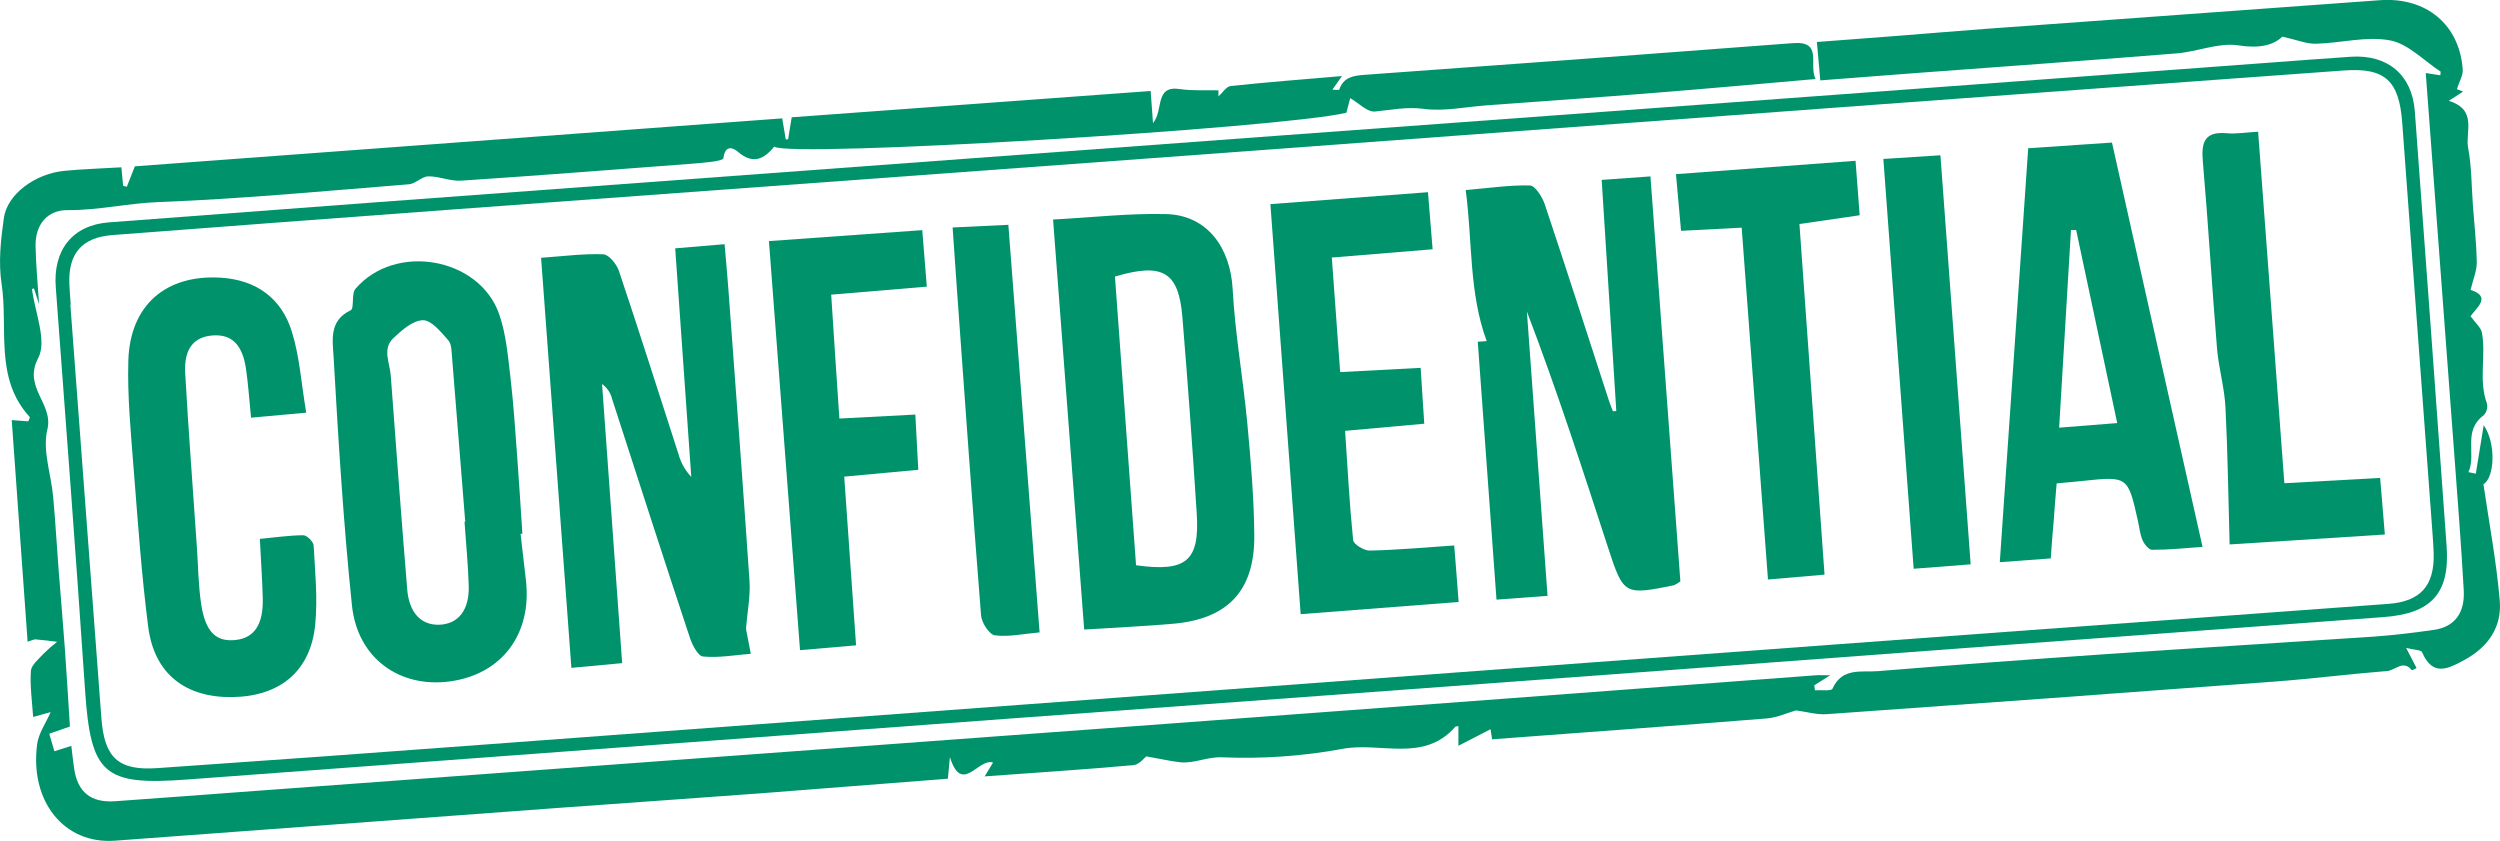
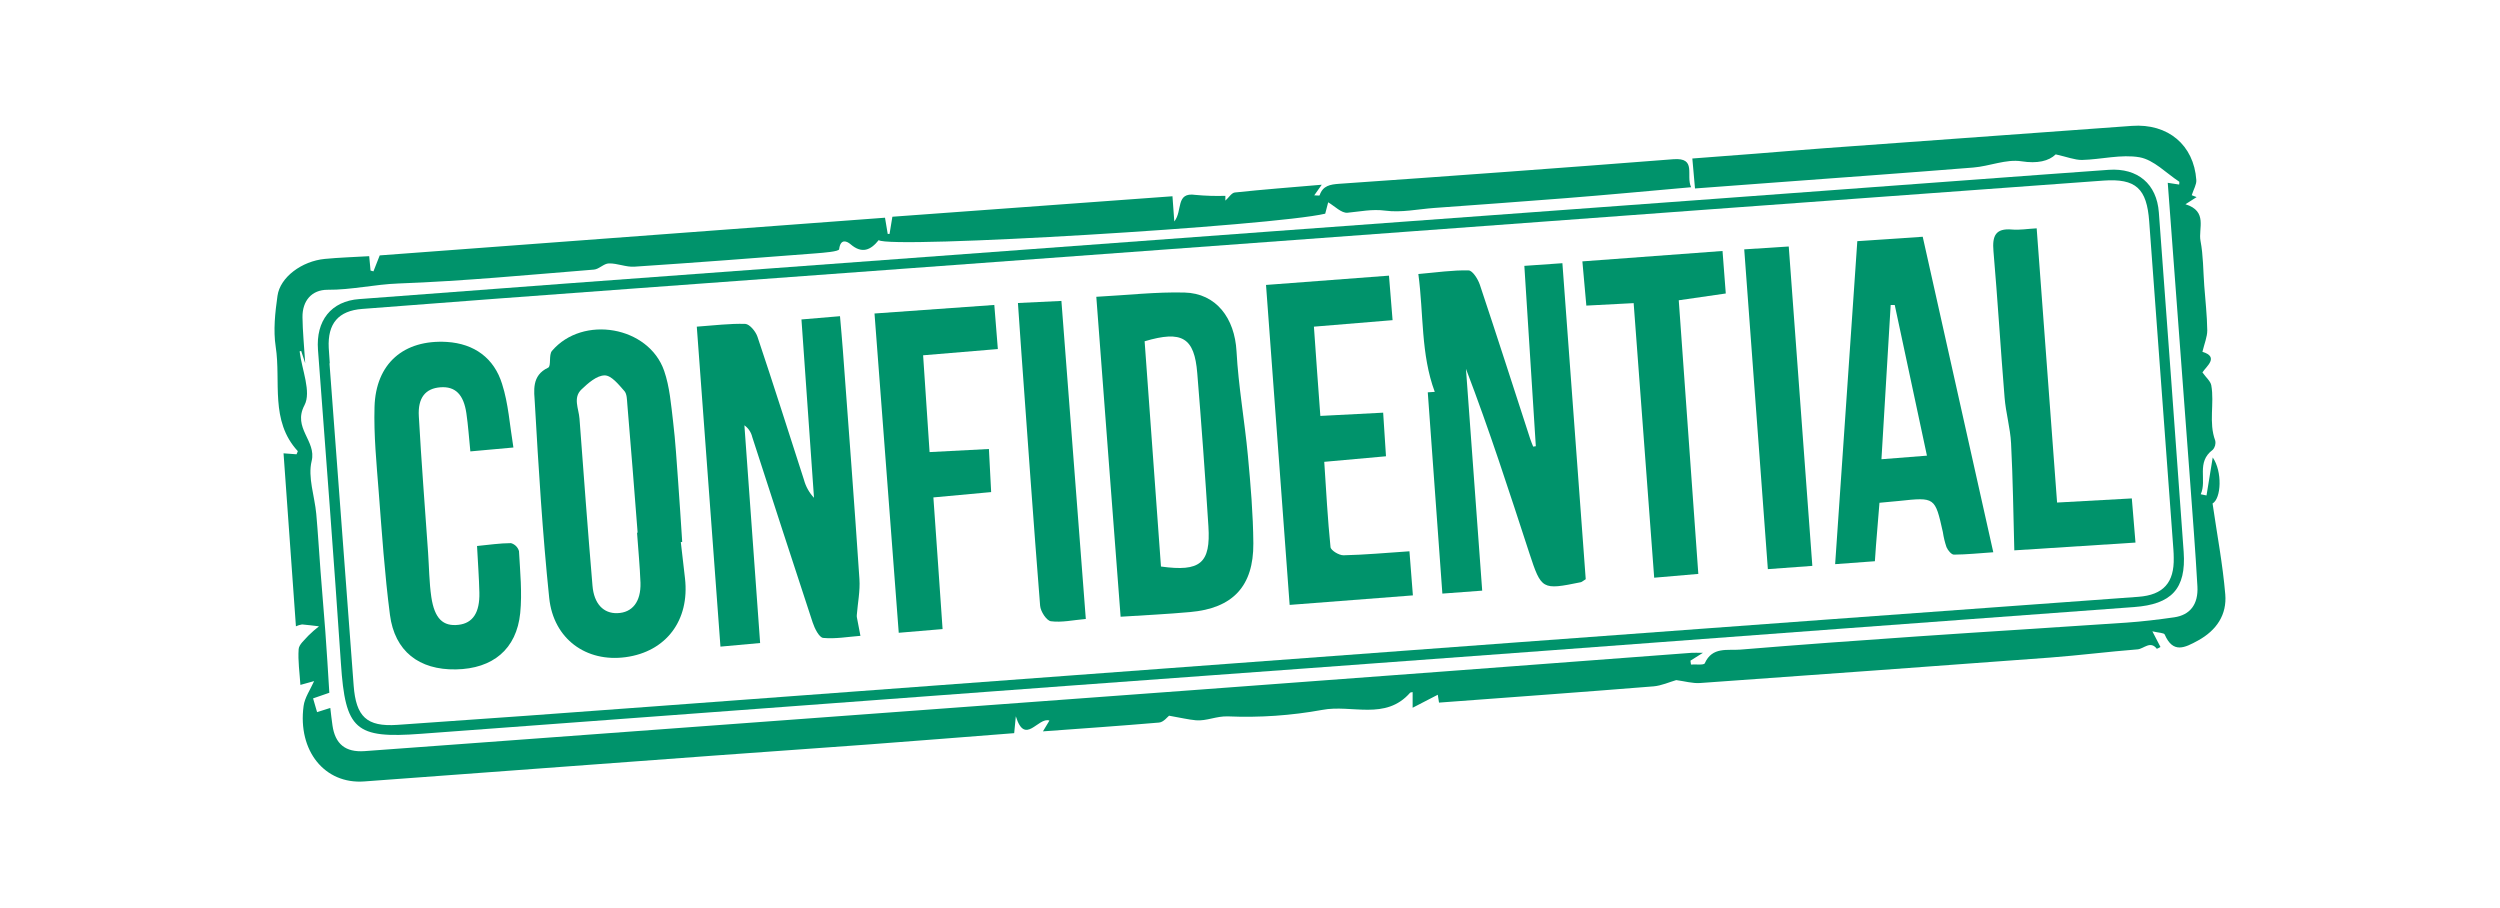
- <svg xmlns="http://www.w3.org/2000/svg" id="Layer_1" data-name="Layer 1" viewBox="0 0 855.6 287.76">
+ <svg xmlns="http://www.w3.org/2000/svg" id="Layer_1" data-name="Layer 1" viewBox="0 0 769.38 279.17">
  <defs>
    <style>.cls-1{fill:#00936b;}</style>
  </defs>
-   <path class="cls-1" d="M504.5,309.35c-.61.45-2.4,2.83-4.38,3-16.76,1.5-33.56,2.59-50.93,3.85l2.87-4.73c-5-1.71-10.69,11.25-14.76-1.87-.28,3-.47,5-.7,7.4-21.48,1.67-42.8,3.37-64.14,5-22.61,1.69-45.23,3.23-67.84,4.89q-76.56,5.64-153.14,11.32c-17.28,1.26-29.19-13.41-26.56-33.09.49-3.67,2.94-7.08,4.62-10.92l-6,1.67c-.34-5.31-1.13-10.56-.77-15.72.14-2.08,2.67-4.09,4.34-5.94a53.42,53.42,0,0,1,4.65-4.08c-2.48-.29-5-.63-7.43-.82-.63,0-1.3.38-2.68.82-1.82-25.35-3.61-50.28-5.44-75.87l5.66.43c.23-.64.66-1.32.51-1.48-12.22-13.31-7.29-30.35-9.65-45.73-1.11-7.26-.25-15,.79-22.37,1.15-8.17,10.7-15.2,20.75-16.16,6.27-.6,12.58-.79,19.47-1.2.21,2.2.4,4.26.6,6.32l1.26.34c.89-2.26,1.78-4.52,2.75-7L379.91,91l1.2,7.18.8,0c.37-2.28.75-4.56,1.24-7.55l122.85-9c.3,4.14.5,6.94.8,11,3.76-4.6.42-13,9.27-11.65,4.3.64,8.75.31,13.14.42l0,2.1c1.38-1.24,2.66-3.4,4.15-3.56,12.19-1.31,24.41-2.25,38.11-3.42l-3.28,4.66c1,0,2.27.19,2.34,0,1.46-4.22,4.64-4.79,8.65-5.08q73.32-5.25,146.61-10.85c10.38-.79,5.34,7.12,7.75,12.29-19,1.65-37.15,3.3-55.3,4.75-19.14,1.53-38.3,2.87-57.45,4.27-7.15.53-14.45,2.12-21.41,1.18-5.88-.78-11.07.4-16.61.92-2.63.25-5.58-2.91-8.48-4.58-.12.46-.72,2.75-1.3,5-22.42,5.32-190.89,15.53-195.84,11.59-3.46,4.35-7.32,6.16-12.38,1.79-1.68-1.46-4.4-2.51-5,2.2-.13,1-6.74,1.54-10.4,1.83-26.45,2-52.91,4.08-79.39,5.83-3.68.24-7.47-1.53-11.19-1.47-2.2,0-4.32,2.52-6.57,2.7-28.53,2.28-57,5-85.64,6.09-10.51.38-20.68,2.85-31.21,2.76-6.9-.06-11,4.81-11,12,.07,6.27.72,12.54,1.2,20.22l-1.74-5.4-.69.17c1,8,5.23,17.77,2.13,23.65-5.32,10.06,5.33,15.55,3.14,24.46-1.75,7.12,1.32,15.39,2,23.17.76,8.35,1.23,16.74,1.87,25.1.68,8.82,1.47,17.63,2.1,26.45s1.16,17.62,1.75,26.92l-7.07,2.46c.55,1.88,1.1,3.77,1.75,6l5.8-1.83c.33,2.7.59,5.19.95,7.67,1.18,8.16,5.72,11.85,14.06,11.26,16.38-1.16,32.75-2.4,49.12-3.61q158.31-11.65,316.64-23.32,108.1-8,216.2-16.17c1.25-.1,2.51,0,5,0l-5.46,3.43c.08.57.15,1.13.23,1.7,2.09-.15,5.64.36,6-.55,3.31-7.37,10-5.54,15.58-6,25.85-2.13,51.71-4,77.59-5.79,30.55-2.1,61.13-3.95,91.69-6,7-.48,14-1.34,21-2.34s10.62-5.74,10.18-13.54c-.89-15.9-2.14-31.77-3.32-47.64-3.19-42.91-6.41-85.81-9.68-129.38l5,.77c0-.81.16-1.21.06-1.27-5.73-3.75-11.1-9.54-17.32-10.69-8.08-1.5-16.84.95-25.33,1.16-3.23.08-6.5-1.32-11.5-2.44-3,3-8.05,4.12-15,3-6.73-1.05-14,2.17-21.14,2.74-29.92,2.41-59.87,4.54-89.81,6.77L735.18,78c-.39-4.29-.73-8.17-1.17-13.14,9.56-.72,18.77-1.41,28-2.13,10-.78,20-1.64,30-2.38q67.4-4.93,134.78-9.8C942.64,49.45,954,59,955.05,74.34c.13,1.93-1.16,4-2,6.67l2.13.82L950.28,85c9.9,3.07,5.58,10.65,6.61,16.05,1.21,6.42,1.15,13.07,1.63,19.62s1.23,13.11,1.33,19.66c0,2.88-1.26,5.77-2.12,9.39,7.41,2.27,1.78,6.31,0,9,1.67,2.35,3.56,3.86,3.89,5.66,1.46,8-1.23,16.26,1.72,24.21a4.47,4.47,0,0,1-1.1,4c-7.35,5.46-2.4,13.25-5.24,19.49l2.52.52L962.22,196c4.31,6.17,3.75,18-.09,20.2,2,13.56,4.46,26.64,5.59,39.83.75,8.91-3.8,15.79-12,20.27-5.82,3.19-10.95,5.81-14.6-2.61-.35-.81-2.66-.76-5.44-1.45,1.7,3.26,2.62,5,3.56,6.87a9.52,9.52,0,0,1-1.59.78c-2.9-3.72-5.68,0-8.42.25-12.81,1-25.58,2.64-38.39,3.6q-76.73,5.76-153.48,11.17c-3.36.24-6.81-.81-10.5-1.29-3,.84-6.44,2.46-10,2.75-31.22,2.51-62.45,4.78-94,7.14-.28-1.74-.51-3.23-.54-3.45l-11,5.67V299c-.62.13-.94.09-1.06.23-10.83,12.39-25.72,5.09-38.56,7.55a184.76,184.76,0,0,1-41.28,2.89c-5.13-.19-9.34,2.1-14.06,1.72C513,311.06,509.63,310.24,504.5,309.35Z" transform="translate(-112.2 -50.49)" />
-   <path class="cls-1" d="M888,72c9.58-.7,19.15-1.45,28.73-2.09,12.64-.84,21,6.19,21.92,18.69q5.53,74.46,10.89,148.93c1.14,16.22-5.41,23-21.71,24.16Q800,271.08,672.29,280.65q-106.21,7.86-212.43,15.61-141.75,10.46-283.48,21c-28.81,2.17-33.13-1.71-35.09-30.82-3.08-45.89-6.6-91.74-10-137.59-1-12.71,5.63-21.3,18.17-22.26q90.32-6.85,180.66-13.46Q440.44,105,550.8,96.84q96.39-7.09,192.78-14.16Q815.78,77.37,888,72ZM136.41,154.79h-.13q5.31,70.68,10.61,141.36c1,13.62,5.72,18.15,19.13,17.22q56.34-3.88,112.66-8.11,189.38-14,378.75-28.1,136.07-10.07,272.15-20c11-.81,15.79-6.19,15.52-17.19-.05-2.27-.23-4.54-.39-6.81q-5.21-70.31-10.37-140.62c-1.05-14.44-5.82-19-20.12-17.92q-85.82,6.22-171.61,12.54Q623.15,96,503.71,104.82q-117.94,8.69-235.88,17.31-58.59,4.32-117.17,8.81c-10.53.81-15.23,6.42-14.71,17.05C136.06,150.26,136.25,152.52,136.41,154.79Z" transform="translate(-112.2 -50.49)" />
-   <path class="cls-1" d="M297.38,138.71c7.79-.54,14.55-1.46,21.27-1.19,1.89.07,4.56,3.31,5.34,5.61,7,20.82,13.61,41.75,20.38,62.64a18.39,18.39,0,0,0,4.41,7.94c-1.81-25.7-3.62-51.41-5.5-78.23l16.9-1.42c.46,5.42.91,10.13,1.26,14.86,2.47,33.47,5,66.93,7.27,100.42.35,5.23-.74,10.55-1.16,15.83a3.22,3.22,0,0,0,0,.76q.8,4.15,1.6,8.31c-5.46.43-11,1.46-16.33.93C351,275,349,271,348.19,268.4c-9-27.09-17.7-54.24-26.51-81.37a8.76,8.76,0,0,0-3.43-5.11c2.27,31.56,4.55,63.11,6.88,95.52l-17.38,1.62C304.29,232.24,300.86,185.87,297.38,138.71Z" transform="translate(-112.2 -50.49)" />
-   <path class="cls-1" d="M665.36,191.15c-1.66-26.1-3.32-52.21-5-79.09l16.69-1.2q5.19,70.17,10.24,138.6a11.52,11.52,0,0,1-2.18,1.32c-17,3.46-17.27,3.36-22.57-12.88-8.81-27-17.53-54-27.78-80.78,2.33,32,4.66,64.09,7.07,97.29l-17.47,1.3c-2.16-29.81-4.28-59-6.41-88.27l3.06-.21c-6.14-16.62-4.82-34-7.19-51.69,8-.69,15-1.75,22-1.58,1.74.05,4.12,3.8,5,6.27,7.53,22.5,14.77,45.09,22.11,67.66.38,1.14.86,2.24,1.29,3.36Z" transform="translate(-112.2 -50.49)" />
-   <path class="cls-1" d="M483.25,265.94c-3.57-46.95-7.08-93.21-10.65-140.32,13.64-.73,26.19-2.18,38.69-1.86,13.92.34,22,11.27,22.78,25.75.83,15.3,3.57,30.48,5,45.75,1.2,12.82,2.3,25.7,2.4,38.55.13,18.85-9.05,28.5-27.72,30.15C503.75,264.84,493.72,265.27,483.25,265.94Zm17.7-22c17.29,2.4,21.85-1.47,20.82-17.66q-2.14-33.6-4.9-67.14c-1.26-15.58-6.61-18.89-23.09-14C496.17,178,498.57,211,501,243.92Z" transform="translate(-112.2 -50.49)" />
-   <path class="cls-1" d="M290.36,233.21q.93,8,1.84,15.93c2.09,18.38-8.26,32.13-26,34.55-17.24,2.34-31.67-7.9-33.55-26-2.94-28.35-4.67-56.84-6.3-85.3-.31-5.38-1.58-12.22,5.83-15.69,1.37-.64.19-5.62,1.66-7.34,13.53-15.88,42.46-10.87,49.23,8.74,2.42,7,3,14.72,3.9,22.18,1,8.76,1.57,17.6,2.23,26.4s1.19,17.63,1.78,26.45Zm-19.19-4.16h.25q-2.24-28.15-4.51-56.31c-.17-2-.14-4.52-1.3-5.81-2.5-2.79-5.74-6.88-8.64-6.85-3.45.05-7.27,3.41-10.16,6.15-3.85,3.65-1.2,8.46-.88,12.76,1.82,24.42,3.63,48.84,5.64,73.25.65,8,4.81,12.24,10.9,12.06,6.55-.2,10.4-5,10.15-13.32C272.41,243.65,271.67,236.36,271.17,229.05Z" transform="translate(-112.2 -50.49)" />
-   <path class="cls-1" d="M814.05,241.6l-17.44,1.29c3.25-47.35,6.45-94.06,9.72-141.67L835,99.28c10.36,46.3,20.5,91.68,31,138.38-6.06.43-11.66,1-17.26,1-1.12,0-2.68-1.9-3.26-3.27-.89-2.05-1.09-4.39-1.59-6.6-3.44-15.36-3.44-15.36-19.26-13.67-2.73.29-5.46.51-8.56.8-.35,4.25-.72,8.48-1,12.72C814.68,232.69,814.4,236.69,814.05,241.6Zm8.69-112.39-1.77,0c-1.33,22.24-2.66,44.47-4.05,67.64l19.88-1.57C831.92,172.4,827.33,150.8,822.74,129.21Z" transform="translate(-112.2 -50.49)" />
-   <path class="cls-1" d="M217,191.72l-18.88,1.72c-.6-5.92-.95-11.35-1.73-16.72-1.22-8.32-4.92-11.89-11.36-11.43s-9.92,4.51-9.45,12.86c1.11,19.88,2.66,39.73,4,59.59.46,6.53.49,13.13,1.48,19.57,1.46,9.55,5.18,13,11.92,12.19,6.26-.73,9.35-5.32,9.15-14.13-.16-6.55-.65-13.08-1-20.45,5.06-.48,10-1.22,14.88-1.25,1.22,0,3.46,2.22,3.53,3.52.49,9,1.43,18.2.53,27.15-1.59,15.85-12,24.43-28.22,24.72s-26.83-8-28.91-23.92c-2.33-18-3.55-36.1-5-54.18-.95-12.33-2.17-24.72-1.82-37,.54-19.06,12.88-29.62,31.72-28.43,12.11.77,20.73,7.07,24.23,18.43C214.75,172.47,215.3,181.66,217,191.72Z" transform="translate(-112.2 -50.49)" />
-   <path class="cls-1" d="M570.86,177.84l27.54-1.46c.42,6.41.8,12.28,1.24,19.12l-27.09,2.44c.86,12.83,1.5,25.15,2.75,37.4.15,1.44,3.73,3.62,5.68,3.58,9.29-.2,18.57-1.06,28.91-1.75.51,6.43,1,12.31,1.51,19.34l-54.06,4.17c-3.47-47.07-6.88-93.25-10.36-140.33l53.93-4.08c.53,6.49,1,12.57,1.59,19.53L568,138.63C569,152.1,569.9,164.76,570.86,177.84Z" transform="translate(-112.2 -50.49)" />
-   <path class="cls-1" d="M399.47,193.73l26-1.36c.32,6.18.63,12.07,1,18.9l-25.34,2.34c1.38,19.65,2.7,38.45,4.05,57.74L386,273c-3.52-46.27-7.05-92.78-10.64-140l52.48-3.75c.55,6.89,1,12.82,1.55,19.34l-32.72,2.74C397.56,165.35,398.49,179.21,399.47,193.73Z" transform="translate(-112.2 -50.49)" />
-   <path class="cls-1" d="M736.63,247.16l-19.36,1.66c-3-40.25-6-79.91-9-120.42l-20.75,1.09c-.57-6.41-1.12-12.52-1.74-19.4l61.46-4.57c.52,6.73,1,12.69,1.42,18.64l-20.62,3C730.87,166.69,733.71,206.31,736.63,247.16Z" transform="translate(-112.2 -50.49)" />
-   <path class="cls-1" d="M894,215.87l32.78-1.82c.52,6.22,1,12.33,1.61,19.37l-53.13,3.4c-.44-15.76-.63-31.37-1.42-46.94-.34-6.75-2.33-13.41-2.89-20.16-1.76-21.38-3-42.8-4.87-64.16-.57-6.58.79-10.14,8.2-9.47,3.19.29,6.45-.28,10.74-.52C888,135.67,890.94,175.31,894,215.87Z" transform="translate(-112.2 -50.49)" />
-   <path class="cls-1" d="M786.64,243.63l-19.51,1.51c-3.47-46.9-6.88-93.06-10.37-140.25l19.53-1.26C779.75,150.44,783.15,196.36,786.64,243.63Z" transform="translate(-112.2 -50.49)" />
-   <path class="cls-1" d="M438.22,128.34l19.08-.91c3.59,46.85,7.1,92.63,10.69,139.49-5.6.49-10.57,1.63-15.31,1-1.9-.25-4.53-4.3-4.72-6.78-2.95-37-5.55-74-8.22-111C439.23,143.12,438.76,136.14,438.22,128.34Z" transform="translate(-112.2 -50.49)" />
+   <path class="cls-1" d="M359.78,220.26c-.43.31-1.69,2-3.08,2.11-11.76,1-23.54,1.82-35.73,2.71.82-1.37,1.33-2.21,2-3.33-3.52-1.2-7.5,7.9-10.35-1.31-.2,2.1-.34,3.53-.5,5.19-15.07,1.17-30,2.37-45,3.49-15.86,1.18-31.73,2.26-47.6,3.43q-53.73,4-107.45,7.94c-12.13.89-20.49-9.41-18.64-23.22.34-2.58,2.06-5,3.24-7.66l-4.22,1.17c-.24-3.73-.79-7.41-.54-11,.1-1.46,1.88-2.87,3-4.17a37.25,37.25,0,0,1,3.26-2.86c-1.74-.2-3.47-.44-5.21-.58a7.2,7.2,0,0,0-1.89.58c-1.27-17.79-2.52-35.28-3.81-53.24l4,.3c.16-.45.46-.92.36-1-8.58-9.34-5.11-21.3-6.77-32.09-.78-5.1-.18-10.53.55-15.7.81-5.73,7.51-10.66,14.56-11.34,4.4-.42,8.83-.56,13.66-.84l.42,4.43.89.24c.62-1.59,1.25-3.17,1.93-4.91L272.36,67c.35,2.1.59,3.57.84,5l.56,0c.26-1.6.52-3.2.87-5.3l86.2-6.3c.21,2.91.35,4.87.56,7.75,2.64-3.23.29-9.1,6.5-8.17a74.44,74.44,0,0,0,9.22.29v1.47c1-.86,1.87-2.38,2.91-2.5,8.55-.91,17.13-1.57,26.75-2.39-1.21,1.7-1.69,2.39-2.31,3.27.72,0,1.6.13,1.65,0,1-3,3.25-3.36,6.07-3.56Q463.62,53,515,49c7.29-.56,3.75,5,5.44,8.62C507.13,58.8,494.41,60,481.67,61c-13.43,1.08-26.87,2-40.31,3-5,.37-10.14,1.48-15,.83-4.12-.55-7.77.28-11.66.64-1.84.18-3.91-2-5.95-3.21-.08.32-.5,1.93-.91,3.5-15.73,3.74-133.95,10.91-137.42,8.14-2.43,3.05-5.13,4.32-8.68,1.25-1.18-1-3.09-1.75-3.49,1.55-.09.72-4.73,1.08-7.3,1.28-18.56,1.44-37.13,2.86-55.7,4.09-2.59.18-5.25-1.07-7.86-1-1.54,0-3,1.77-4.61,1.9-20,1.6-40,3.54-60.09,4.27-7.37.26-14.51,2-21.9,1.94-4.85,0-7.75,3.37-7.7,8.43.05,4.4.5,8.79.84,14.18L92.69,108l-.48.13c.67,5.62,3.67,12.47,1.49,16.58-3.73,7.07,3.75,10.92,2.21,17.17-1.23,5,.92,10.8,1.42,16.26.53,5.86.86,11.74,1.31,17.61.48,6.19,1,12.37,1.48,18.56s.81,12.37,1.23,18.89l-5,1.73c.39,1.32.77,2.64,1.23,4.23l4.07-1.29c.23,1.9.41,3.65.67,5.39.83,5.73,4,8.31,9.86,7.9,11.49-.82,23-1.69,34.47-2.53q111.09-8.19,222.18-16.37,75.87-5.61,151.71-11.35c.88-.06,1.76,0,3.53,0l-3.83,2.41c.05.39.11.79.16,1.19,1.47-.11,4,.25,4.25-.39,2.32-5.17,7-3.88,10.93-4.2,18.13-1.5,36.28-2.81,54.44-4.06,21.44-1.48,42.9-2.77,64.34-4.24,4.93-.34,9.86-.94,14.75-1.64s7.46-4,7.15-9.51c-.63-11.15-1.51-22.29-2.33-33.43-2.24-30.1-4.51-60.2-6.8-90.78l3.52.54c0-.56.11-.85,0-.89-4-2.63-7.79-6.69-12.15-7.5-5.68-1-11.82.67-17.78.82-2.26,0-4.56-.93-8.07-1.72-2.12,2.07-5.65,2.89-10.53,2.13-4.72-.74-9.84,1.52-14.83,1.92-21,1.69-42,3.18-63,4.75L521.64,58c-.27-3-.51-5.74-.82-9.22l19.64-1.5c7-.55,14-1.15,21.07-1.67q47.28-3.47,94.57-6.87c11.12-.8,19.07,5.9,19.82,16.66.1,1.36-.8,2.78-1.41,4.68l1.5.58-3.43,2.2c6.94,2.15,3.92,7.47,4.63,11.26.86,4.5.81,9.17,1.15,13.77s.87,9.19.93,13.79c0,2-.88,4.05-1.49,6.59,5.2,1.59,1.25,4.43,0,6.33,1.17,1.65,2.5,2.71,2.73,4,1,5.6-.87,11.41,1.21,17a3.18,3.18,0,0,1-.78,2.84c-5.16,3.82-1.68,9.29-3.68,13.67l1.78.37c.64-3.93,1.28-7.86,1.91-11.7,3,4.32,2.64,12.6-.05,14.17,1.38,9.52,3.13,18.69,3.91,27.95.54,6.25-2.66,11.08-8.38,14.22-4.09,2.24-7.68,4.08-10.25-1.83-.24-.56-1.86-.53-3.81-1l2.5,4.82a6.79,6.79,0,0,1-1.12.56c-2-2.61-4,0-5.91.17-9,.71-17.94,1.85-26.93,2.53q-53.85,4-107.7,7.83c-2.36.17-4.78-.56-7.37-.9-2.07.59-4.52,1.72-7,1.93-21.9,1.76-43.82,3.35-66,5-.19-1.23-.36-2.27-.38-2.42l-7.74,4V213c-.44.09-.67.07-.75.16-7.6,8.7-18,3.57-27.06,5.31a130.66,130.66,0,0,1-29,2c-3.61-.13-6.56,1.47-9.87,1.2C365.71,221.46,363.38,220.88,359.78,220.26Z" />
+   <path class="cls-1" d="M628.85,53.72c6.72-.49,13.44-1,20.16-1.46,8.87-.6,14.73,4.34,15.38,13.11q3.89,52.25,7.64,104.5c.8,11.38-3.79,16.11-15.23,16.95q-89.65,6.59-179.29,13.3Q403,205.64,328.45,211.07,229,218.41,129.54,225.83c-20.22,1.52-23.25-1.2-24.62-21.64-2.17-32.19-4.64-64.36-7.06-96.54-.67-8.91,4-15,12.75-15.61Q174,87.23,237.38,82.59q77.44-5.75,154.89-11.45,67.64-5,135.27-9.93ZM101.49,111.81h-.09q3.72,49.59,7.44,99.18c.72,9.56,4,12.74,13.43,12.09q39.54-2.73,79.05-5.69,132.89-9.84,265.77-19.72,95.48-7.06,191-14c7.68-.57,11.07-4.35,10.88-12.06,0-1.6-.16-3.19-.27-4.78q-3.64-49.34-7.28-98.67c-.73-10.14-4.08-13.3-14.11-12.58q-60.22,4.37-120.42,8.8Q443,70.53,359.22,76.74q-82.75,6.11-165.51,12.15-41.11,3-82.22,6.18c-7.39.57-10.69,4.51-10.32,12C101.25,108.63,101.38,110.22,101.49,111.81Z" />
+   <path class="cls-1" d="M214.44,100.53c5.47-.39,10.21-1,14.92-.85,1.34.06,3.21,2.33,3.75,3.95,4.9,14.6,9.55,29.29,14.3,44a13.05,13.05,0,0,0,3.1,5.57c-1.27-18-2.54-36.07-3.86-54.89l11.86-1c.32,3.8.64,7.11.88,10.42,1.74,23.49,3.53,47,5.1,70.47.25,3.67-.52,7.4-.81,11.11a1.89,1.89,0,0,0,0,.53c.37,2,.74,3.89,1.12,5.84-3.83.29-7.7,1-11.46.64-1.24-.12-2.64-2.93-3.24-4.75-6.28-19-12.41-38.05-18.6-57.09a6.12,6.12,0,0,0-2.41-3.59c1.6,22.15,3.2,44.29,4.84,67L221.72,199C219.29,166.15,216.88,133.61,214.44,100.53Z" />
+   <path class="cls-1" d="M472.65,137.32c-1.17-18.32-2.33-36.64-3.53-55.5L480.83,81q3.63,49.24,7.18,97.25c-.94.59-1.21.87-1.53.93-11.91,2.43-12.11,2.36-15.84-9-6.18-18.92-12.29-37.87-19.49-56.68,1.64,22.49,3.27,45,5,68.27l-12.26.91c-1.51-20.92-3-41.36-4.49-61.94l2.15-.14c-4.32-11.66-3.39-23.87-5.05-36.27,5.64-.49,10.55-1.23,15.45-1.11,1.21,0,2.89,2.66,3.47,4.39,5.28,15.79,10.36,31.65,15.51,47.48.26.8.6,1.57.91,2.36Z" />
+   <path class="cls-1" d="M344.87,189.8c-2.51-33-5-65.4-7.48-98.46,9.57-.51,18.38-1.53,27.15-1.31,9.77.24,15.44,7.91,16,18.07.58,10.74,2.5,21.39,3.5,32.11.84,9,1.61,18,1.68,27,.09,13.22-6.35,20-19.45,21.15C359.25,189,352.22,189.33,344.87,189.8Zm12.42-15.45c12.13,1.68,15.33-1,14.6-12.4q-1.5-23.56-3.43-47.11c-.88-10.93-4.64-13.25-16.2-9.81C353.93,128.07,355.61,151.27,357.29,174.35Z" />
+   <path class="cls-1" d="M209.52,166.83,210.81,178c1.47,12.9-5.8,22.55-18.25,24.24-12.1,1.65-22.22-5.54-23.54-18.23-2.06-19.89-3.28-39.88-4.42-59.86-.21-3.77-1.11-8.57,4.09-11,1-.45.14-3.94,1.17-5.15,9.49-11.14,29.79-7.62,34.54,6.14,1.7,4.92,2.11,10.33,2.74,15.56.74,6.15,1.1,12.35,1.56,18.53s.84,12.37,1.25,18.55Zm-13.47-2.91.18,0c-1-13.17-2.08-26.34-3.17-39.51-.12-1.4-.1-3.17-.91-4.07-1.76-2-4-4.83-6.06-4.81-2.42,0-5.11,2.39-7.13,4.31-2.7,2.56-.84,5.94-.62,9,1.28,17.14,2.55,34.27,4,51.4.46,5.59,3.38,8.59,7.64,8.46,4.6-.14,7.3-3.48,7.13-9.35C196.92,174.16,196.4,169,196.05,163.92Z" />
+   <path class="cls-1" d="M577,172.72l-12.23.9c2.28-33.22,4.53-66,6.82-99.4l20.13-1.36c7.27,32.49,14.39,64.33,21.72,97.1-4.25.29-8.18.7-12.11.73-.79,0-1.88-1.34-2.29-2.3a26.08,26.08,0,0,1-1.12-4.63c-2.41-10.78-2.41-10.78-13.51-9.59-1.91.2-3.83.36-6,.56-.24,3-.5,6-.73,8.93C577.43,166.47,577.23,169.27,577,172.72Zm6.11-78.86-1.25,0c-.93,15.61-1.87,31.21-2.84,47.47l14-1.1Z" />
+   <path class="cls-1" d="M158,137.72l-13.25,1.2c-.42-4.15-.67-8-1.22-11.73-.85-5.84-3.45-8.34-8-8s-7,3.17-6.63,9c.78,14,1.87,27.88,2.84,41.81.32,4.58.34,9.21,1,13.74,1,6.69,3.64,9.1,8.37,8.55,4.4-.51,6.56-3.74,6.42-9.92-.11-4.59-.45-9.18-.72-14.34,3.55-.35,7-.86,10.44-.88a3.56,3.56,0,0,1,2.47,2.46c.35,6.35,1,12.78.38,19.06-1.12,11.12-8.44,17.14-19.8,17.34s-18.83-5.6-20.29-16.78c-1.64-12.61-2.49-25.33-3.47-38-.67-8.65-1.53-17.34-1.28-26,.38-13.37,9-20.78,22.26-20,8.5.54,14.54,5,17,12.94C156.46,124.21,156.85,130.66,158,137.72Z" />
+   <path class="cls-1" d="M406.34,128l19.33-1c.29,4.5.56,8.62.87,13.42l-19,1.71c.6,9,1.05,17.65,1.93,26.25.1,1,2.61,2.54,4,2.51,6.52-.14,13-.74,20.29-1.23.35,4.52.67,8.64,1.06,13.57l-37.93,2.93c-2.44-33-4.83-65.43-7.27-98.47l37.84-2.86c.37,4.55.71,8.81,1.11,13.7l-24.21,2C405,109.92,405.67,118.8,406.34,128Z" />
+   <path class="cls-1" d="M286.08,139.13l18.26-.95c.22,4.33.44,8.46.69,13.26l-17.78,1.64c1,13.79,1.88,27,2.83,40.52l-13.49,1.14c-2.47-32.47-4.95-65.11-7.46-98.26L306,93.85c.39,4.84.72,9,1.09,13.57l-23,1.92C284.74,119.21,285.39,128.94,286.08,139.13Z" />
+   <path class="cls-1" d="M522.66,176.62l-13.58,1.17c-2.11-28.24-4.19-56.07-6.32-84.5l-14.56.76c-.4-4.49-.78-8.78-1.22-13.61l43.13-3.2c.36,4.72.68,8.9,1,13.08l-14.47,2.09C518.62,120.16,520.61,148,522.66,176.62Z" />
+   <path class="cls-1" d="M633.07,154.66l23-1.27c.36,4.36.72,8.65,1.13,13.59l-37.29,2.39c-.3-11.07-.43-22-1-32.94-.24-4.74-1.63-9.41-2-14.15-1.23-15-2.12-30-3.42-45-.39-4.62.56-7.11,5.76-6.64,2.23.2,4.53-.2,7.54-.37C628.87,98.39,630.94,126.21,633.07,154.66Z" />
+   <path class="cls-1" d="M557.75,174.15l-13.69,1c-2.43-32.91-4.82-65.29-7.27-98.41l13.7-.88C552.92,108.75,555.3,141,557.75,174.15Z" />
+   <path class="cls-1" d="M313.27,93.25l13.38-.64c2.53,32.87,5,65,7.51,97.88-3.93.34-7.42,1.14-10.74.7-1.34-.18-3.18-3-3.32-4.76-2.07-26-3.89-52-5.77-77.92C314,103.61,313.65,98.72,313.27,93.25Z" />
</svg>
